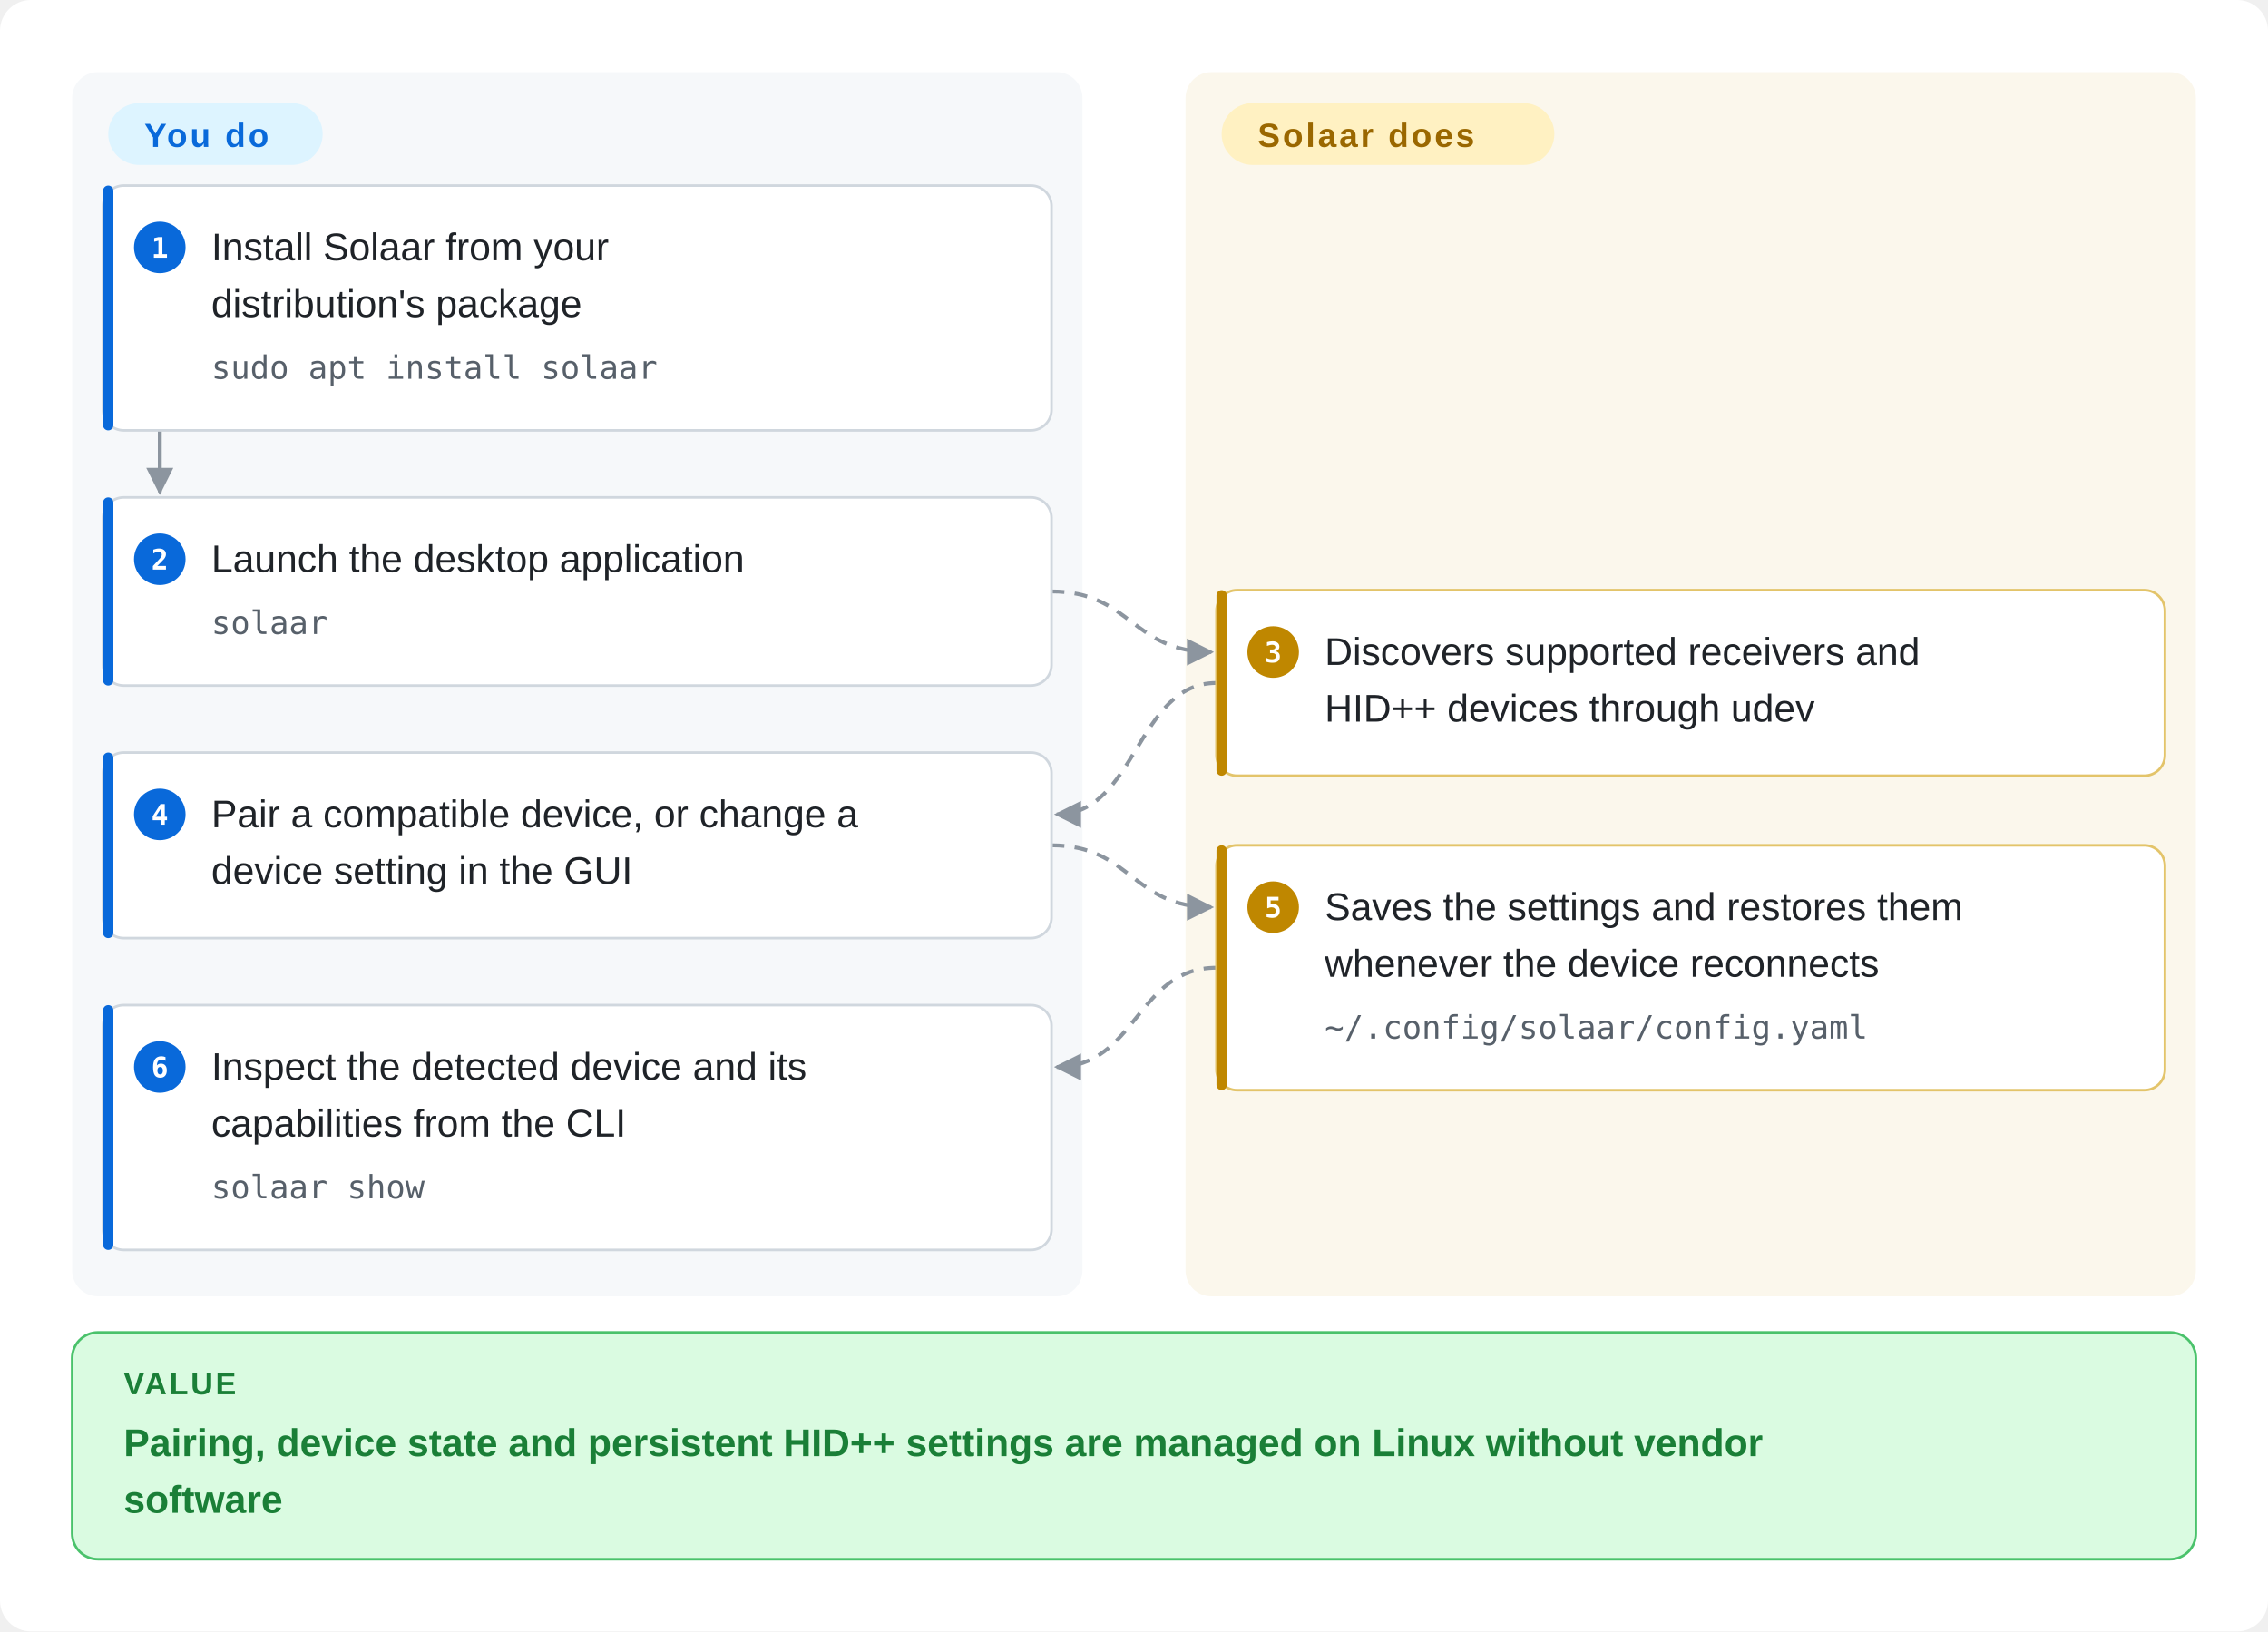
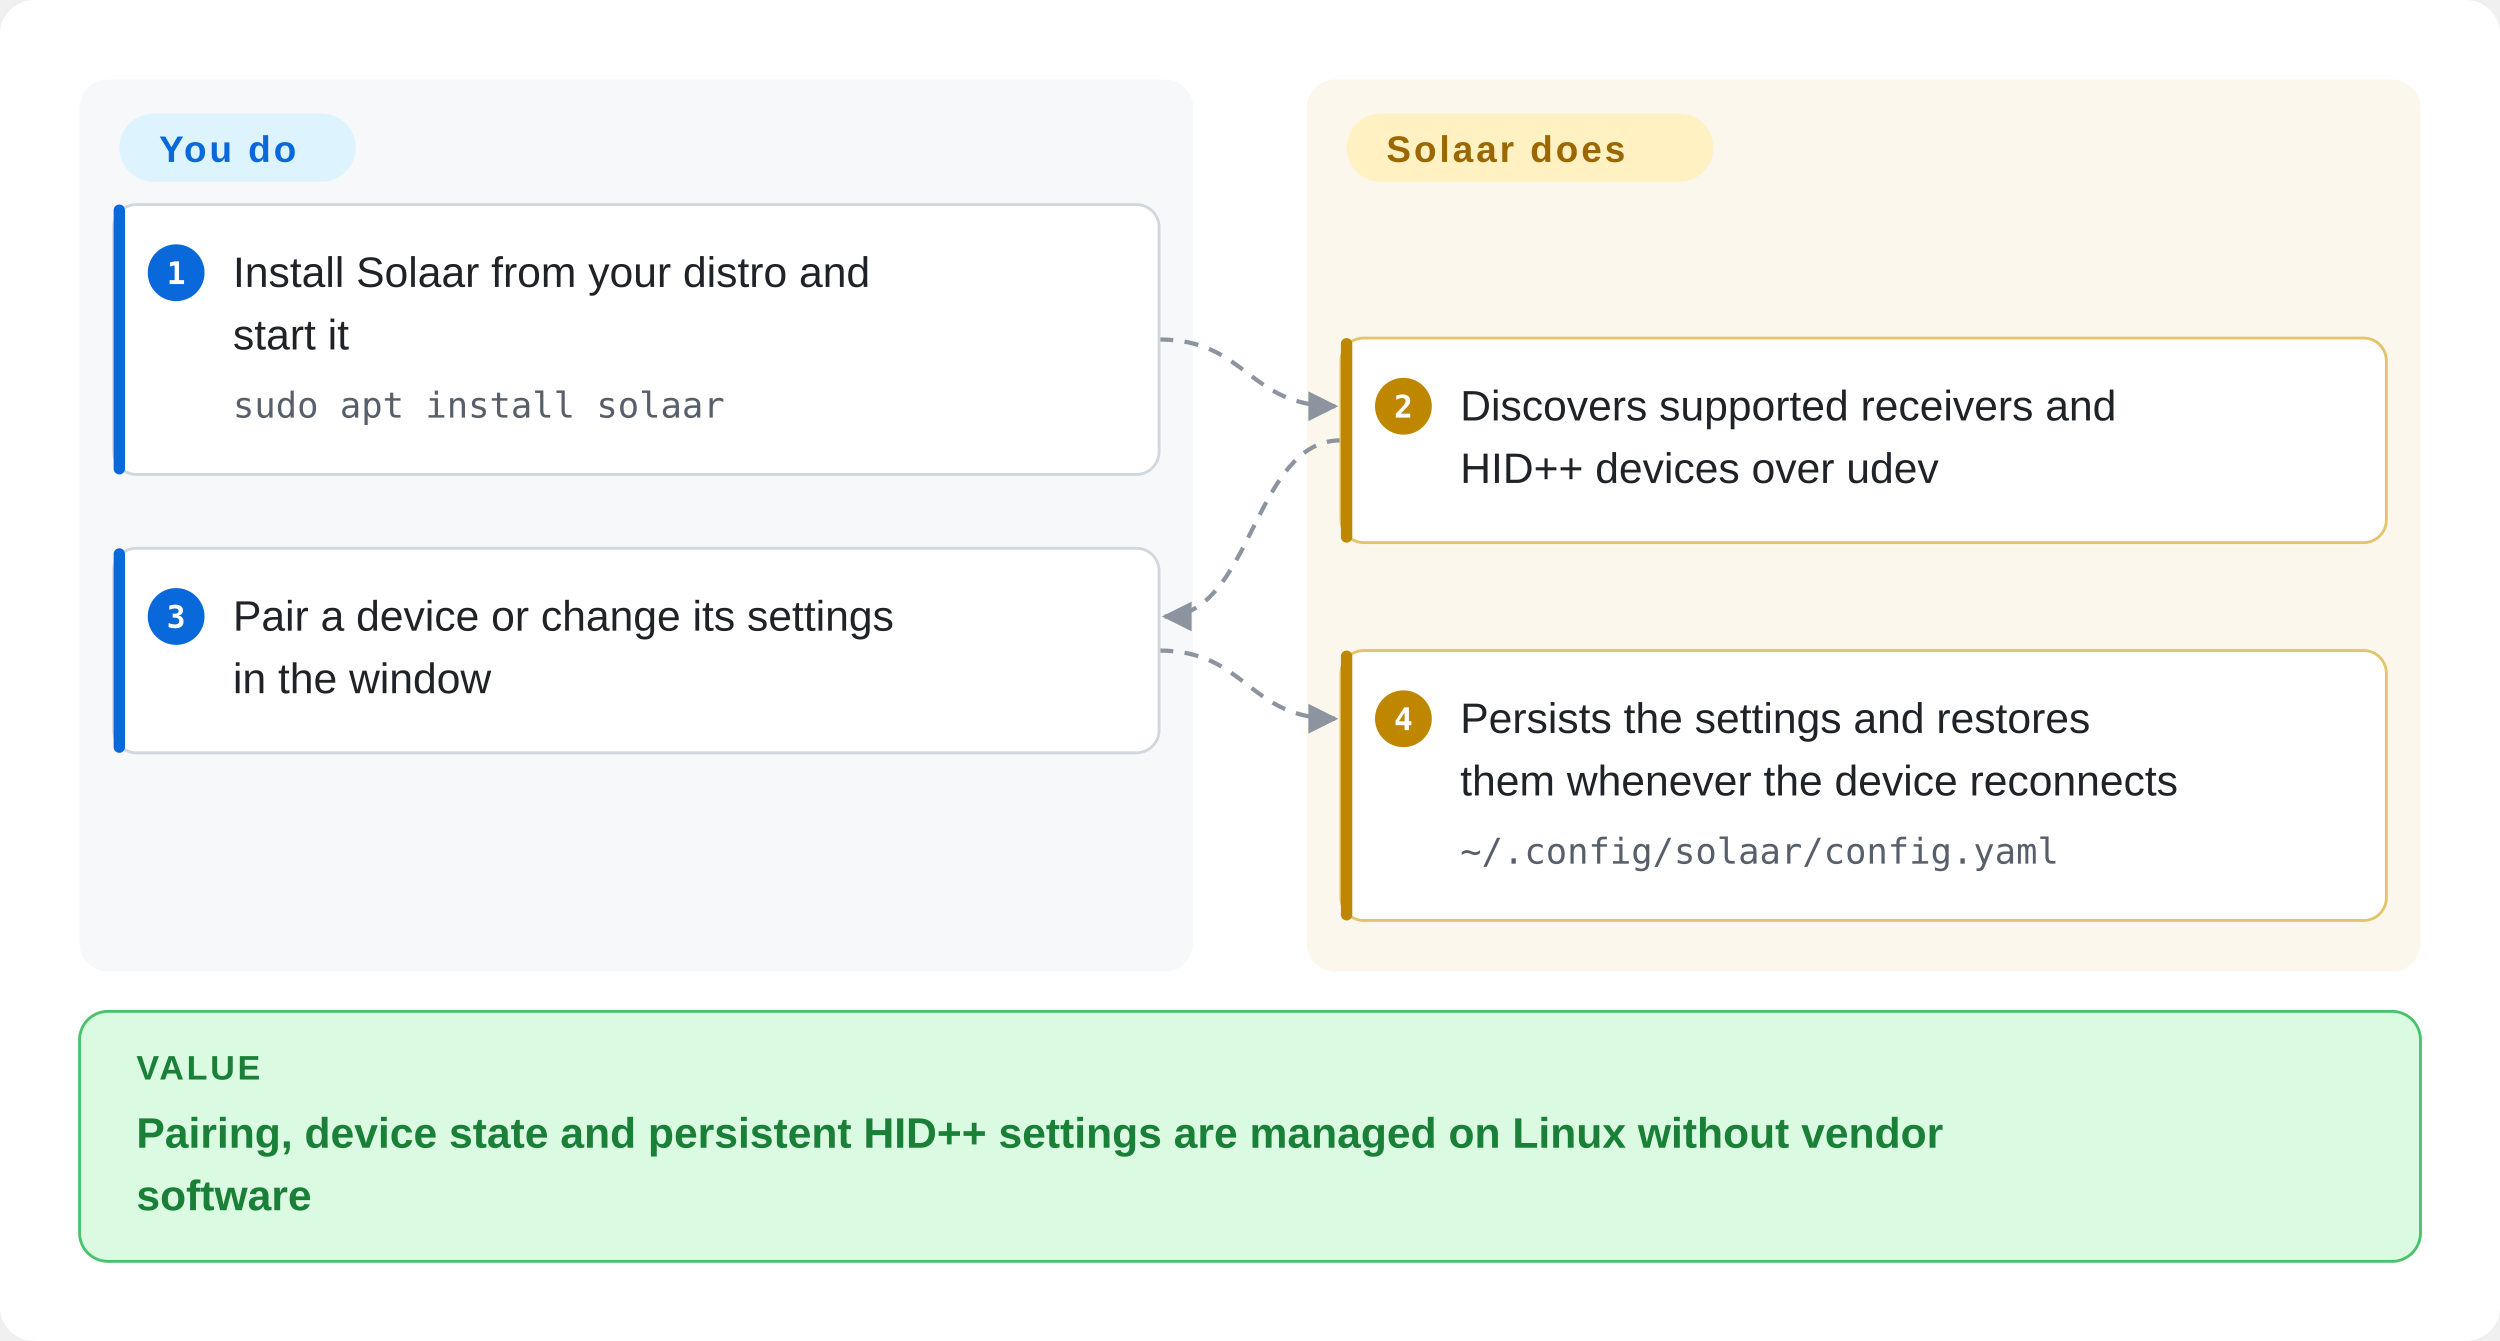
- <svg xmlns="http://www.w3.org/2000/svg" width="880" height="633" viewBox="0 0 880 633" role="img">
+ <svg xmlns="http://www.w3.org/2000/svg" width="880" height="472" viewBox="0 0 880 472" role="img">
  <style>
.bg{fill:#ffffff}.lane{fill:#f6f8fa}.laneT{fill:#fbf7ec}
.hdr{font:600 13px -apple-system,'Segoe UI','Helvetica Neue',Arial,sans-serif;letter-spacing:.08em}
.hY{fill:#0969da}.hT{fill:#9a6700}
.pillY{fill:#ddf4ff}.pillT{fill:#fff1c2}
.card{fill:#ffffff;stroke:#d0d7de;stroke-width:1}
.cardT{fill:#ffffff;stroke:#e3c46a;stroke-width:1}
.accY{fill:#0969da}.accT{fill:#bf8700}
.t{font:500 15px -apple-system,'Segoe UI','Helvetica Neue',Arial,sans-serif;fill:#1f2328}
.c{font:12.5px 'SF Mono',Menlo,Consolas,monospace;fill:#57606a}
.num{font:700 11px 'SF Mono',Menlo,Consolas,monospace;fill:#ffffff}
.edge{stroke:#8c959f;stroke-width:1.5;fill:none}
.hand{stroke:#8c959f;stroke-width:1.5;fill:none;stroke-dasharray:5 4}
.ah{fill:#8c959f}
.val{fill:#dafbe1;stroke:#4ac26b;stroke-width:1}
.valK{font:700 12px -apple-system,'Segoe UI','Helvetica Neue',Arial,sans-serif;fill:#1a7f37;letter-spacing:.08em}
.valT{font:600 15px -apple-system,'Segoe UI','Helvetica Neue',Arial,sans-serif;fill:#1a7f37}
@media (prefers-color-scheme: dark){
.bg{fill:#0d1117}.lane{fill:#161b22}.laneT{fill:#1c1a14}
.hY{fill:#58a6ff}.hT{fill:#d4a72c}.pillY{fill:#0c2d6b}.pillT{fill:#3b2e0a}
.card{fill:#0d1117;stroke:#30363d}.cardT{fill:#0d1117;stroke:#6e5a1f}
.accY{fill:#1f6feb}.accT{fill:#9e6a03}
.t{fill:#e6edf3}.c{fill:#8b949e}
.edge,.hand{stroke:#6e7681}.ah{fill:#6e7681}
.val{fill:#0f2d1a;stroke:#2ea043}.valK,.valT{fill:#3fb950}
}
</style>
  <defs>
    <marker id="a" viewBox="0 0 10 10" refX="9" refY="5" markerWidth="7" markerHeight="7" orient="auto-start-reverse">
      <path class="ah" d="M0,0 L10,5 L0,10 z" />
    </marker>
  </defs>
-   <rect class="bg" width="880" height="633" rx="12" />
-   <rect class="lane" x="28" y="28" width="392" height="475" rx="10" />
+   <rect class="bg" width="880" height="472" rx="12" />
+   <rect class="lane" x="28" y="28" width="392" height="314" rx="10" />
  <rect class="pillY" x="42" y="40" width="83.2" height="24" rx="12" />
  <text class="hdr hY" x="56" y="57">You do</text>
-   <rect class="laneT" x="460" y="28" width="392" height="475" rx="10" />
+   <rect class="laneT" x="460" y="28" width="392" height="314" rx="10" />
  <rect class="pillT" x="474" y="40" width="129.1" height="24" rx="12" />
  <text class="hdr hT" x="488" y="57">Solaar does</text>
-   <path class="edge" d="M62,167 L62,191" marker-end="url(#a)" />
-   <path class="hand" d="M408,229.5 C439.0,229.5 439.0,253 470,253" marker-end="url(#a)" />
-   <path class="hand" d="M472,265.0 C441.0,265.0 441.0,316 410,316" marker-end="url(#a)" />
-   <path class="hand" d="M408,328.0 C439.0,328.0 439.0,352 470,352" marker-end="url(#a)" />
-   <path class="hand" d="M472,375.5 C441.0,375.5 441.0,414 410,414" marker-end="url(#a)" />
+   <path class="hand" d="M408,119.5 C439.0,119.5 439.0,143 470,143" marker-end="url(#a)" />
+   <path class="hand" d="M472,155.0 C441.0,155.0 441.0,217 410,217" marker-end="url(#a)" />
+   <path class="hand" d="M408,229.0 C439.0,229.0 439.0,253 470,253" marker-end="url(#a)" />
  <rect class="card" x="40" y="72" width="368" height="95" rx="8" />
  <rect class="accY" x="40" y="72" width="4" height="95" rx="2" />
  <circle class="accY" cx="62" cy="96" r="10" />
  <text class="num" x="62" y="100" text-anchor="middle">1</text>
-   <text class="t" x="82" y="101">Install Solaar from your</text>
-   <text class="t" x="82" y="123">distribution's package</text>
+   <text class="t" x="82" y="101">Install Solaar from your distro and</text>
+   <text class="t" x="82" y="123">start it</text>
  <text class="c" x="82" y="147">sudo apt install solaar</text>
-   <rect class="card" x="40" y="193" width="368" height="73" rx="8" />
-   <rect class="accY" x="40" y="193" width="4" height="73" rx="2" />
+   <rect class="cardT" x="472" y="119" width="368" height="72" rx="8" />
+   <rect class="accT" x="472" y="119" width="4" height="72" rx="2" />
+   <circle class="accT" cx="494" cy="143" r="10" />
+   <text class="num" x="494" y="147" text-anchor="middle">2</text>
+   <text class="t" x="514" y="148">Discovers supported receivers and</text>
+   <text class="t" x="514" y="170">HID++ devices over udev</text>
+   <rect class="card" x="40" y="193" width="368" height="72" rx="8" />
+   <rect class="accY" x="40" y="193" width="4" height="72" rx="2" />
  <circle class="accY" cx="62" cy="217" r="10" />
-   <text class="num" x="62" y="221" text-anchor="middle">2</text>
-   <text class="t" x="82" y="222">Launch the desktop application</text>
-   <text class="c" x="82" y="246">solaar</text>
-   <rect class="cardT" x="472" y="229" width="368" height="72" rx="8" />
-   <rect class="accT" x="472" y="229" width="4" height="72" rx="2" />
+   <text class="num" x="62" y="221" text-anchor="middle">3</text>
+   <text class="t" x="82" y="222">Pair a device or change its settings</text>
+   <text class="t" x="82" y="244">in the window</text>
+   <rect class="cardT" x="472" y="229" width="368" height="95" rx="8" />
+   <rect class="accT" x="472" y="229" width="4" height="95" rx="2" />
  <circle class="accT" cx="494" cy="253" r="10" />
-   <text class="num" x="494" y="257" text-anchor="middle">3</text>
-   <text class="t" x="514" y="258">Discovers supported receivers and</text>
-   <text class="t" x="514" y="280">HID++ devices through udev</text>
-   <rect class="card" x="40" y="292" width="368" height="72" rx="8" />
-   <rect class="accY" x="40" y="292" width="4" height="72" rx="2" />
-   <circle class="accY" cx="62" cy="316" r="10" />
-   <text class="num" x="62" y="320" text-anchor="middle">4</text>
-   <text class="t" x="82" y="321">Pair a compatible device, or change a</text>
-   <text class="t" x="82" y="343">device setting in the GUI</text>
-   <rect class="cardT" x="472" y="328" width="368" height="95" rx="8" />
-   <rect class="accT" x="472" y="328" width="4" height="95" rx="2" />
-   <circle class="accT" cx="494" cy="352" r="10" />
-   <text class="num" x="494" y="356" text-anchor="middle">5</text>
-   <text class="t" x="514" y="357">Saves the settings and restores them</text>
-   <text class="t" x="514" y="379">whenever the device reconnects</text>
-   <text class="c" x="514" y="403">~/.config/solaar/config.yaml</text>
-   <rect class="card" x="40" y="390" width="368" height="95" rx="8" />
-   <rect class="accY" x="40" y="390" width="4" height="95" rx="2" />
-   <circle class="accY" cx="62" cy="414" r="10" />
-   <text class="num" x="62" y="418" text-anchor="middle">6</text>
-   <text class="t" x="82" y="419">Inspect the detected device and its</text>
-   <text class="t" x="82" y="441">capabilities from the CLI</text>
-   <text class="c" x="82" y="465">solaar show</text>
-   <rect class="val" x="28" y="517" width="824" height="88" rx="10" />
-   <text class="valK" x="48" y="541">VALUE</text>
-   <text class="valT" x="48" y="565">Pairing, device state and persistent HID++ settings are managed on Linux without vendor</text>
-   <text class="valT" x="48" y="587">software</text>
+   <text class="num" x="494" y="257" text-anchor="middle">4</text>
+   <text class="t" x="514" y="258">Persists the settings and restores</text>
+   <text class="t" x="514" y="280">them whenever the device reconnects</text>
+   <text class="c" x="514" y="304">~/.config/solaar/config.yaml</text>
+   <rect class="val" x="28" y="356" width="824" height="88" rx="10" />
+   <text class="valK" x="48" y="380">VALUE</text>
+   <text class="valT" x="48" y="404">Pairing, device state and persistent HID++ settings are managed on Linux without vendor</text>
+   <text class="valT" x="48" y="426">software</text>
</svg>
